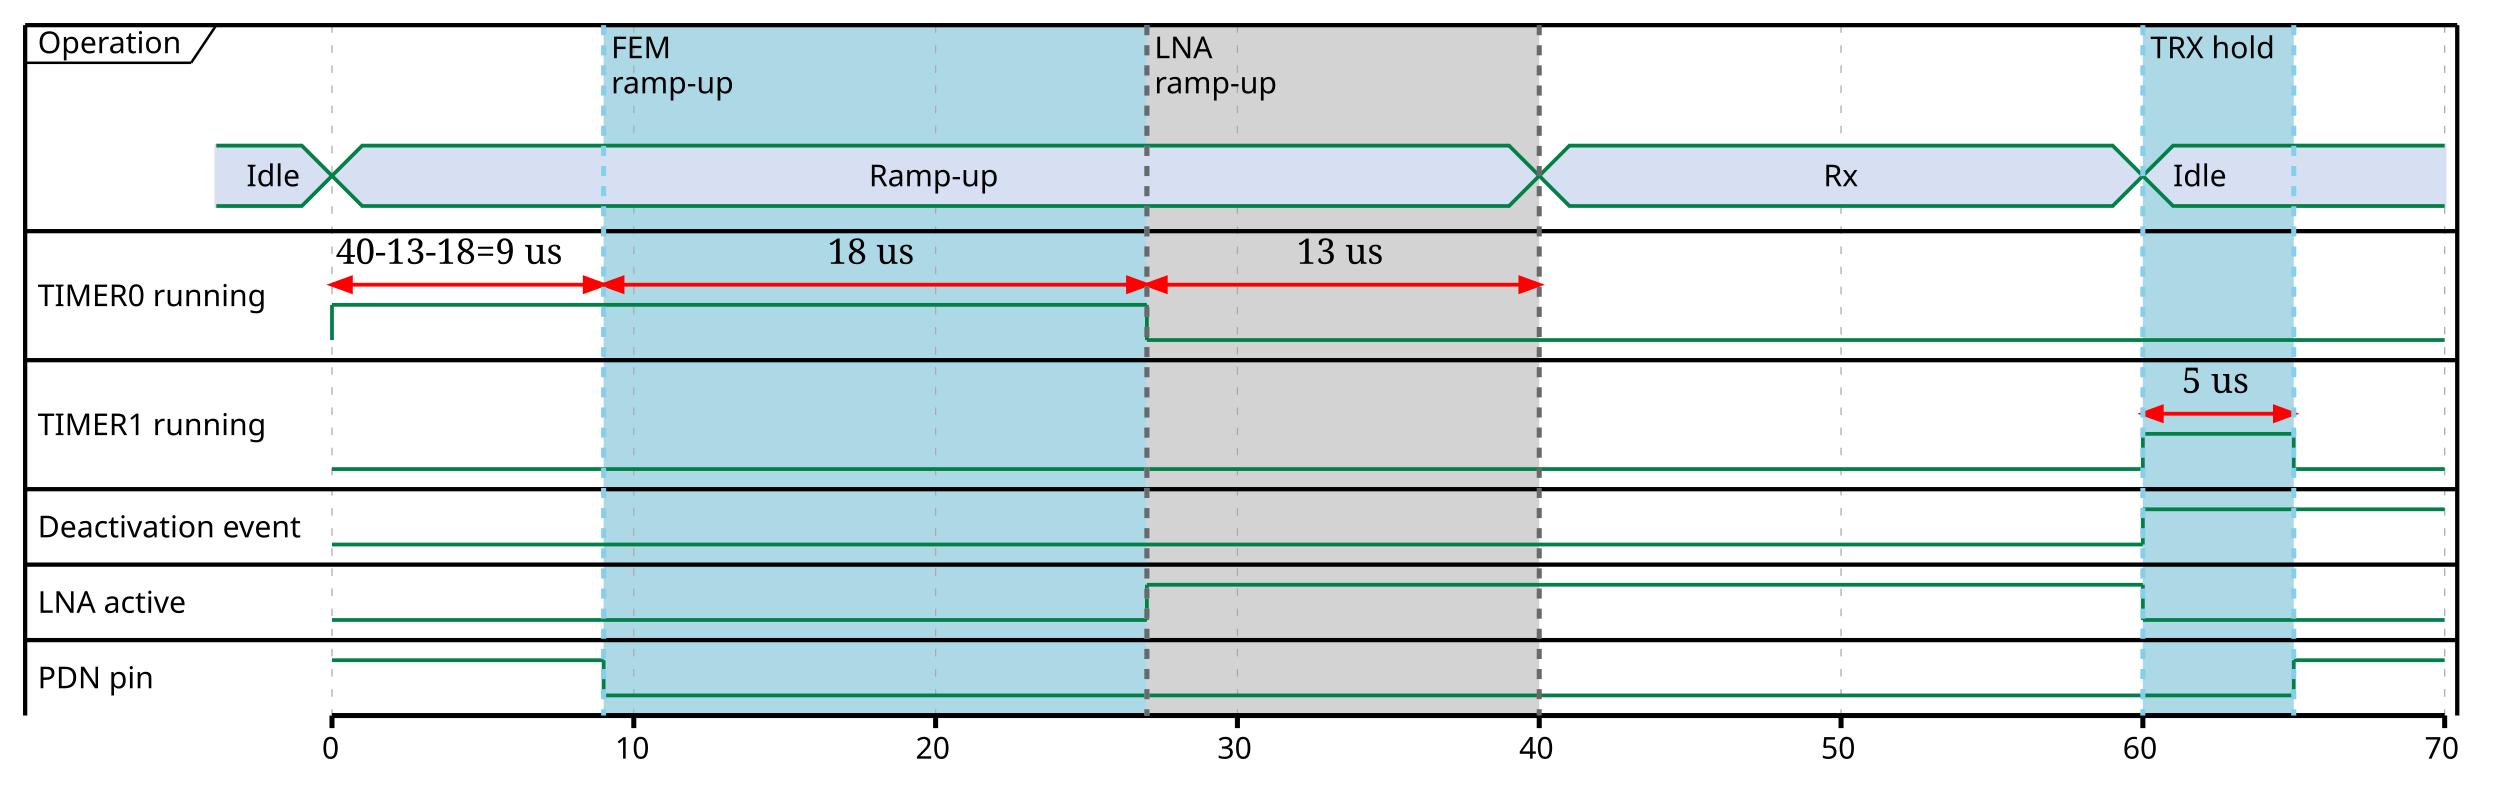
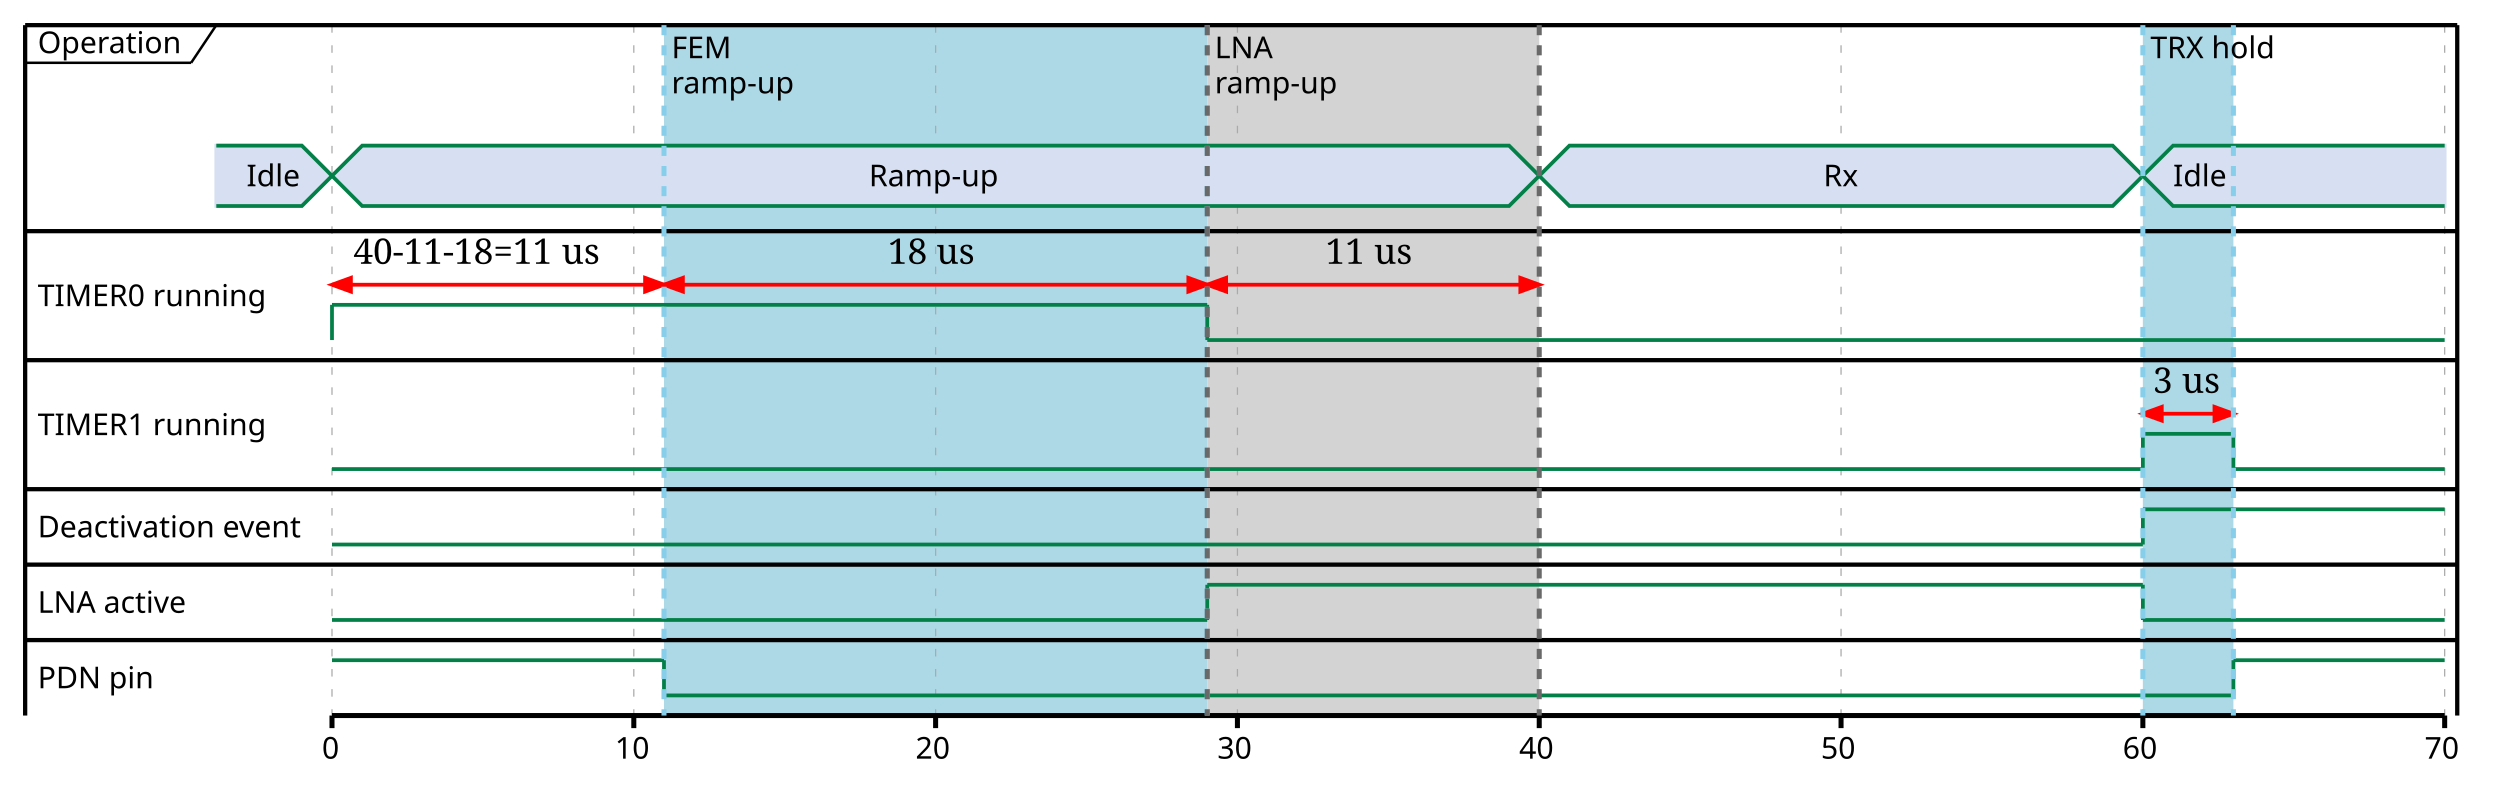
<svg xmlns="http://www.w3.org/2000/svg" contentScriptType="application/ecmascript" contentStyleType="text/css" height="315px" preserveAspectRatio="none" style="width:994px;height:315px;" version="1.1" viewBox="0 0 994 315" width="994px" zoomAndPan="magnify">
  <defs />
  <g>
-     <line style="stroke: #000000; stroke-width: 1.7;" x1="10" x2="10" y1="10" y2="284.5" />
-     <line style="stroke: #000000; stroke-width: 1.7;" x1="977" x2="977" y1="10" y2="284.5" />
-     <rect fill="#ADD8E6" height="274.5" style="stroke: none; stroke-width: 1.0;" width="216" x="240" y="10" />
-     <rect fill="#D3D3D3" height="274.5" style="stroke: none; stroke-width: 1.0;" width="156" x="456" y="10" />
-     <rect fill="#ADD8E6" height="274.5" style="stroke: none; stroke-width: 1.0;" width="60" x="852" y="10" />
-     <line style="stroke: #AAAAAA; stroke-width: 0.5; stroke-dasharray: 3.0,5.0;" x1="132" x2="132" y1="10" y2="284.5" />
-     <line style="stroke: #AAAAAA; stroke-width: 0.5; stroke-dasharray: 3.0,5.0;" x1="252" x2="252" y1="10" y2="284.5" />
-     <line style="stroke: #AAAAAA; stroke-width: 0.5; stroke-dasharray: 3.0,5.0;" x1="372" x2="372" y1="10" y2="284.5" />
-     <line style="stroke: #AAAAAA; stroke-width: 0.5; stroke-dasharray: 3.0,5.0;" x1="492" x2="492" y1="10" y2="284.5" />
-     <line style="stroke: #AAAAAA; stroke-width: 0.5; stroke-dasharray: 3.0,5.0;" x1="612" x2="612" y1="10" y2="284.5" />
-     <line style="stroke: #AAAAAA; stroke-width: 0.5; stroke-dasharray: 3.0,5.0;" x1="732" x2="732" y1="10" y2="284.5" />
-     <line style="stroke: #AAAAAA; stroke-width: 0.5; stroke-dasharray: 3.0,5.0;" x1="852" x2="852" y1="10" y2="284.5" />
-     <line style="stroke: #AAAAAA; stroke-width: 0.5; stroke-dasharray: 3.0,5.0;" x1="972" x2="972" y1="10" y2="284.5" />
-     <line style="stroke: #000000; stroke-width: 1.7;" x1="10" x2="977" y1="10" y2="10" />
-     <text fill="#000000" font-family="sans-serif" font-size="12" lengthAdjust="spacingAndGlyphs" textLength="60" x="15" y="21.139">Operation</text>
-     <line style="stroke: #000000; stroke-width: 1.0;" x1="10" x2="76" y1="24.969" y2="24.969" />
-     <line style="stroke: #000000; stroke-width: 1.0;" x1="76" x2="86" y1="24.969" y2="10" />
-     <polygon fill="#D7E0F2" points="86,57.906,120,57.906,132,69.906,120,81.906,86,81.906" style="stroke: #D7E0F2; stroke-width: 1.5;" />
-     <path d="M86,57.906 L120,57.906 L132,69.906 L120,81.906 L86,81.906 " fill="#D7E0F2" style="stroke: #038048; stroke-width: 1.5;" />
-     <text fill="#000000" font-family="sans-serif" font-size="12" lengthAdjust="spacingAndGlyphs" textLength="22" x="98" y="74.061">Idle</text>
-     <polygon fill="#D7E0F2" points="144,57.906,600,57.906,612,69.906,600,81.906,144,81.906,132,69.906" style="stroke: #038048; stroke-width: 1.5;" />
-     <polygon fill="#D7E0F2" points="624,57.906,840,57.906,852,69.906,840,81.906,624,81.906,612,69.906" style="stroke: #038048; stroke-width: 1.5;" />
-     <polygon fill="#D7E0F2" points="864,57.906,972,57.906,972,81.906,864,81.906,852,69.906" style="stroke: #D7E0F2; stroke-width: 1.5;" />
-     <path d="M972,57.906 L864,57.906 L852,69.906 L864,81.906 L972,81.906 " fill="#D7E0F2" style="stroke: #038048; stroke-width: 1.5;" />
-     <text fill="#000000" font-family="sans-serif" font-size="12" lengthAdjust="spacingAndGlyphs" textLength="53" x="345.5" y="74.061">Ramp-up</text>
-     <text fill="#000000" font-family="sans-serif" font-size="12" lengthAdjust="spacingAndGlyphs" textLength="14" x="725" y="74.061">Rx</text>
-     <text fill="#000000" font-family="sans-serif" font-size="12" lengthAdjust="spacingAndGlyphs" textLength="22" x="864" y="74.061">Idle</text>
-     <line style="stroke: #000000; stroke-width: 1.7;" x1="10" x2="977" y1="91.906" y2="91.906" />
-     <text fill="#000000" font-family="sans-serif" font-size="12" lengthAdjust="spacingAndGlyphs" textLength="90" x="15" y="121.709">TIMER0 running</text>
-     <line style="stroke: #038048; stroke-width: 1.5;" x1="132" x2="132" y1="135.203" y2="135.203" />
-     <line style="stroke: #038048; stroke-width: 1.5;" x1="132" x2="132" y1="121.203" y2="135.203" />
-     <line style="stroke: #038048; stroke-width: 1.5;" x1="132" x2="456" y1="121.203" y2="121.203" />
-     <line style="stroke: #038048; stroke-width: 1.5;" x1="456" x2="456" y1="121.203" y2="135.203" />
-     <line style="stroke: #038048; stroke-width: 1.5;" x1="456" x2="972" y1="135.203" y2="135.203" />
-     <line style="stroke: #FF0000; stroke-width: 1.5;" x1="132" x2="240" y1="113.203" y2="113.203" />
-     <polygon fill="#FF0000" points="139.518,110.467,139.518,115.939,132,113.203" style="stroke: #FF0000; stroke-width: 1.5;" />
-     <polygon fill="#FF0000" points="232.482,115.939,232.482,110.467,240,113.203" style="stroke: #FF0000; stroke-width: 1.5;" />
-     <text fill="#000000" font-family="Serif" font-size="14" lengthAdjust="spacingAndGlyphs" textLength="105" x="133.5" y="104.901">40-13-18=9 us</text>
-     <line style="stroke: #FF0000; stroke-width: 1.5;" x1="240" x2="456" y1="113.203" y2="113.203" />
-     <polygon fill="#FF0000" points="247.518,110.467,247.518,115.939,240,113.203" style="stroke: #FF0000; stroke-width: 1.5;" />
-     <polygon fill="#FF0000" points="448.483,115.939,448.483,110.467,456,113.203" style="stroke: #FF0000; stroke-width: 1.5;" />
-     <text fill="#000000" font-family="Serif" font-size="14" lengthAdjust="spacingAndGlyphs" textLength="38" x="329" y="104.901">18 us</text>
-     <line style="stroke: #FF0000; stroke-width: 1.5;" x1="456" x2="612" y1="113.203" y2="113.203" />
-     <polygon fill="#FF0000" points="463.517,110.467,463.517,115.939,456,113.203" style="stroke: #FF0000; stroke-width: 1.5;" />
-     <polygon fill="#FF0000" points="604.482,115.939,604.482,110.467,612,113.203" style="stroke: #FF0000; stroke-width: 1.5;" />
-     <text fill="#000000" font-family="Serif" font-size="14" lengthAdjust="spacingAndGlyphs" textLength="37" x="515.5" y="104.901">13 us</text>
-     <line style="stroke: #000000; stroke-width: 1.7;" x1="10" x2="977" y1="143.203" y2="143.203" />
-     <text fill="#000000" font-family="sans-serif" font-size="12" lengthAdjust="spacingAndGlyphs" textLength="89" x="15" y="173.006">TIMER1 running</text>
-     <line style="stroke: #038048; stroke-width: 1.5;" x1="132" x2="852" y1="186.5" y2="186.5" />
-     <line style="stroke: #038048; stroke-width: 1.5;" x1="852" x2="852" y1="172.5" y2="186.5" />
-     <line style="stroke: #038048; stroke-width: 1.5;" x1="852" x2="912" y1="172.5" y2="172.5" />
-     <line style="stroke: #038048; stroke-width: 1.5;" x1="912" x2="912" y1="172.5" y2="186.5" />
-     <line style="stroke: #038048; stroke-width: 1.5;" x1="912" x2="972" y1="186.5" y2="186.5" />
-     <line style="stroke: #FF0000; stroke-width: 1.5;" x1="852" x2="912" y1="164.5" y2="164.5" />
-     <polygon fill="#FF0000" points="859.518,161.764,859.518,167.236,852,164.5" style="stroke: #FF0000; stroke-width: 1.5;" />
-     <polygon fill="#FF0000" points="904.482,167.236,904.482,161.764,912,164.5" style="stroke: #FF0000; stroke-width: 1.5;" />
-     <text fill="#000000" font-family="Serif" font-size="14" lengthAdjust="spacingAndGlyphs" textLength="29" x="867.5" y="156.198">5 us</text>
-     <line style="stroke: #000000; stroke-width: 1.7;" x1="10" x2="977" y1="194.5" y2="194.5" />
-     <text fill="#000000" font-family="sans-serif" font-size="12" lengthAdjust="spacingAndGlyphs" textLength="112" x="15" y="213.654">Deactivation event</text>
-     <line style="stroke: #038048; stroke-width: 1.5;" x1="132" x2="852" y1="216.5" y2="216.5" />
-     <line style="stroke: #038048; stroke-width: 1.5;" x1="852" x2="852" y1="202.5" y2="216.5" />
-     <line style="stroke: #038048; stroke-width: 1.5;" x1="852" x2="972" y1="202.5" y2="202.5" />
-     <line style="stroke: #000000; stroke-width: 1.7;" x1="10" x2="977" y1="224.5" y2="224.5" />
-     <text fill="#000000" font-family="sans-serif" font-size="12" lengthAdjust="spacingAndGlyphs" textLength="62" x="15" y="243.654">LNA active</text>
-     <line style="stroke: #038048; stroke-width: 1.5;" x1="132" x2="456" y1="246.5" y2="246.5" />
-     <line style="stroke: #038048; stroke-width: 1.5;" x1="456" x2="456" y1="232.5" y2="246.5" />
-     <line style="stroke: #038048; stroke-width: 1.5;" x1="456" x2="852" y1="232.5" y2="232.5" />
-     <line style="stroke: #038048; stroke-width: 1.5;" x1="852" x2="852" y1="232.5" y2="246.5" />
-     <line style="stroke: #038048; stroke-width: 1.5;" x1="852" x2="972" y1="246.5" y2="246.5" />
-     <line style="stroke: #000000; stroke-width: 1.7;" x1="10" x2="977" y1="254.5" y2="254.5" />
-     <text fill="#000000" font-family="sans-serif" font-size="12" lengthAdjust="spacingAndGlyphs" textLength="45" x="15" y="273.654">PDN pin</text>
-     <line style="stroke: #038048; stroke-width: 1.5;" x1="132" x2="240" y1="262.5" y2="262.5" />
-     <line style="stroke: #038048; stroke-width: 1.5;" x1="240" x2="240" y1="262.5" y2="276.5" />
-     <line style="stroke: #038048; stroke-width: 1.5;" x1="240" x2="912" y1="276.5" y2="276.5" />
-     <line style="stroke: #038048; stroke-width: 1.5;" x1="912" x2="912" y1="262.5" y2="276.5" />
-     <line style="stroke: #038048; stroke-width: 1.5;" x1="912" x2="972" y1="262.5" y2="262.5" />
-     <line style="stroke: #000000; stroke-width: 2.0;" x1="132" x2="132" y1="284.5" y2="289.5" />
-     <line style="stroke: #000000; stroke-width: 2.0;" x1="252" x2="252" y1="284.5" y2="289.5" />
-     <line style="stroke: #000000; stroke-width: 2.0;" x1="372" x2="372" y1="284.5" y2="289.5" />
-     <line style="stroke: #000000; stroke-width: 2.0;" x1="492" x2="492" y1="284.5" y2="289.5" />
-     <line style="stroke: #000000; stroke-width: 2.0;" x1="612" x2="612" y1="284.5" y2="289.5" />
-     <line style="stroke: #000000; stroke-width: 2.0;" x1="732" x2="732" y1="284.5" y2="289.5" />
-     <line style="stroke: #000000; stroke-width: 2.0;" x1="852" x2="852" y1="284.5" y2="289.5" />
-     <line style="stroke: #000000; stroke-width: 2.0;" x1="972" x2="972" y1="284.5" y2="289.5" />
-     <line style="stroke: #000000; stroke-width: 2.0;" x1="132" x2="972" y1="284.5" y2="284.5" />
-     <text fill="#000000" font-family="sans-serif" font-size="12" lengthAdjust="spacingAndGlyphs" textLength="8" x="128" y="301.639">0</text>
-     <text fill="#000000" font-family="sans-serif" font-size="12" lengthAdjust="spacingAndGlyphs" textLength="15" x="244.5" y="301.639">10</text>
-     <text fill="#000000" font-family="sans-serif" font-size="12" lengthAdjust="spacingAndGlyphs" textLength="16" x="364" y="301.639">20</text>
-     <text fill="#000000" font-family="sans-serif" font-size="12" lengthAdjust="spacingAndGlyphs" textLength="16" x="484" y="301.639">30</text>
-     <text fill="#000000" font-family="sans-serif" font-size="12" lengthAdjust="spacingAndGlyphs" textLength="16" x="604" y="301.639">40</text>
-     <text fill="#000000" font-family="sans-serif" font-size="12" lengthAdjust="spacingAndGlyphs" textLength="16" x="724" y="301.639">50</text>
-     <text fill="#000000" font-family="sans-serif" font-size="12" lengthAdjust="spacingAndGlyphs" textLength="16" x="844" y="301.639">60</text>
-     <text fill="#000000" font-family="sans-serif" font-size="12" lengthAdjust="spacingAndGlyphs" textLength="16" x="964" y="301.639">70</text>
-     <line style="stroke: #87CEEB; stroke-width: 2.0; stroke-dasharray: 4.0,4.0;" x1="240" x2="240" y1="10" y2="284.5" />
-     <line style="stroke: #87CEEB; stroke-width: 2.0; stroke-dasharray: 4.0,4.0;" x1="456" x2="456" y1="10" y2="284.5" />
-     <text fill="#000000" font-family="sans-serif" font-size="12" lengthAdjust="spacingAndGlyphs" textLength="24" x="243" y="23.139">FEM</text>
-     <text fill="#000000" font-family="sans-serif" font-size="12" lengthAdjust="spacingAndGlyphs" textLength="51" x="243" y="37.107">ramp-up</text>
-     <line style="stroke: #696969; stroke-width: 2.0; stroke-dasharray: 4.0,4.0;" x1="456" x2="456" y1="10" y2="284.5" />
-     <line style="stroke: #696969; stroke-width: 2.0; stroke-dasharray: 4.0,4.0;" x1="612" x2="612" y1="10" y2="284.5" />
-     <text fill="#000000" font-family="sans-serif" font-size="12" lengthAdjust="spacingAndGlyphs" textLength="22" x="459" y="23.139">LNA</text>
-     <text fill="#000000" font-family="sans-serif" font-size="12" lengthAdjust="spacingAndGlyphs" textLength="51" x="459" y="37.107">ramp-up</text>
-     <line style="stroke: #87CEEB; stroke-width: 2.0; stroke-dasharray: 4.0,4.0;" x1="852" x2="852" y1="10" y2="284.5" />
-     <line style="stroke: #87CEEB; stroke-width: 2.0; stroke-dasharray: 4.0,4.0;" x1="912" x2="912" y1="10" y2="284.5" />
-     <text fill="#000000" font-family="sans-serif" font-size="12" lengthAdjust="spacingAndGlyphs" textLength="52" x="855" y="23.139">TRX hold</text>
+     <line style="stroke:#000000;stroke-width:1.7;" x1="10" x2="10" y1="10" y2="284.5" />
+     <line style="stroke:#000000;stroke-width:1.7;" x1="977" x2="977" y1="10" y2="284.5" />
+     <rect fill="#ADD8E6" height="274.5" style="stroke:none;stroke-width:1.0;" width="216" x="264" y="10" />
+     <rect fill="#D3D3D3" height="274.5" style="stroke:none;stroke-width:1.0;" width="132" x="480" y="10" />
+     <rect fill="#ADD8E6" height="274.5" style="stroke:none;stroke-width:1.0;" width="36" x="852" y="10" />
+     <line style="stroke:#AAAAAA;stroke-width:0.5;stroke-dasharray:3.0,5.0;" x1="132" x2="132" y1="10" y2="284.5" />
+     <line style="stroke:#AAAAAA;stroke-width:0.5;stroke-dasharray:3.0,5.0;" x1="252" x2="252" y1="10" y2="284.5" />
+     <line style="stroke:#AAAAAA;stroke-width:0.5;stroke-dasharray:3.0,5.0;" x1="372" x2="372" y1="10" y2="284.5" />
+     <line style="stroke:#AAAAAA;stroke-width:0.5;stroke-dasharray:3.0,5.0;" x1="492" x2="492" y1="10" y2="284.5" />
+     <line style="stroke:#AAAAAA;stroke-width:0.5;stroke-dasharray:3.0,5.0;" x1="612" x2="612" y1="10" y2="284.5" />
+     <line style="stroke:#AAAAAA;stroke-width:0.5;stroke-dasharray:3.0,5.0;" x1="732" x2="732" y1="10" y2="284.5" />
+     <line style="stroke:#AAAAAA;stroke-width:0.5;stroke-dasharray:3.0,5.0;" x1="852" x2="852" y1="10" y2="284.5" />
+     <line style="stroke:#AAAAAA;stroke-width:0.5;stroke-dasharray:3.0,5.0;" x1="972" x2="972" y1="10" y2="284.5" />
+     <line style="stroke:#000000;stroke-width:1.7;" x1="10" x2="977" y1="10" y2="10" />
+     <text fill="#000000" font-family="sans-serif" font-size="12" lengthAdjust="spacing" textLength="60" x="15" y="21.139">Operation</text>
+     <line style="stroke:#000000;stroke-width:1.0;" x1="10" x2="76" y1="24.969" y2="24.969" />
+     <line style="stroke:#000000;stroke-width:1.0;" x1="76" x2="86" y1="24.969" y2="10" />
+     <polygon fill="#D7E0F2" points="86,57.906,120,57.906,132,69.906,120,81.906,86,81.906" style="stroke:#D7E0F2;stroke-width:1.5;" />
+     <path d="M86,57.906 L120,57.906 L132,69.906 L120,81.906 L86,81.906 " fill="#D7E0F2" style="stroke:#038048;stroke-width:1.5;" />
+     <text fill="#000000" font-family="sans-serif" font-size="12" lengthAdjust="spacing" textLength="22" x="98" y="74.061">Idle</text>
+     <polygon fill="#D7E0F2" points="144,57.906,600,57.906,612,69.906,600,81.906,144,81.906,132,69.906" style="stroke:#038048;stroke-width:1.5;" />
+     <polygon fill="#D7E0F2" points="624,57.906,840,57.906,852,69.906,840,81.906,624,81.906,612,69.906" style="stroke:#038048;stroke-width:1.5;" />
+     <polygon fill="#D7E0F2" points="864,57.906,972,57.906,972,81.906,864,81.906,852,69.906" style="stroke:#D7E0F2;stroke-width:1.5;" />
+     <path d="M972,57.906 L864,57.906 L852,69.906 L864,81.906 L972,81.906 " fill="#D7E0F2" style="stroke:#038048;stroke-width:1.5;" />
+     <text fill="#000000" font-family="sans-serif" font-size="12" lengthAdjust="spacing" textLength="53" x="345.5" y="74.061">Ramp-up</text>
+     <text fill="#000000" font-family="sans-serif" font-size="12" lengthAdjust="spacing" textLength="14" x="725" y="74.061">Rx</text>
+     <text fill="#000000" font-family="sans-serif" font-size="12" lengthAdjust="spacing" textLength="22" x="864" y="74.061">Idle</text>
+     <line style="stroke:#000000;stroke-width:1.7;" x1="10" x2="977" y1="91.906" y2="91.906" />
+     <text fill="#000000" font-family="sans-serif" font-size="12" lengthAdjust="spacing" textLength="90" x="15" y="121.709">TIMER0 running</text>
+     <line style="stroke:#038048;stroke-width:1.5;" x1="132" x2="132" y1="135.203" y2="135.203" />
+     <line style="stroke:#038048;stroke-width:1.5;" x1="132" x2="132" y1="121.203" y2="135.203" />
+     <line style="stroke:#038048;stroke-width:1.5;" x1="132" x2="480" y1="121.203" y2="121.203" />
+     <line style="stroke:#038048;stroke-width:1.5;" x1="480" x2="480" y1="121.203" y2="135.203" />
+     <line style="stroke:#038048;stroke-width:1.5;" x1="480" x2="972" y1="135.203" y2="135.203" />
+     <line style="stroke:#FF0000;stroke-width:1.5;" x1="132" x2="264" y1="113.203" y2="113.203" />
+     <polygon fill="#FF0000" points="139.518,110.467,139.518,115.939,132,113.203" style="stroke:#FF0000;stroke-width:1.5;" />
+     <polygon fill="#FF0000" points="256.483,115.939,256.483,110.467,264,113.203" style="stroke:#FF0000;stroke-width:1.5;" />
+     <text fill="#000000" font-family="Serif" font-size="14" lengthAdjust="spacing" textLength="115" x="140.5" y="104.901">40-11-18=11 us</text>
+     <line style="stroke:#FF0000;stroke-width:1.5;" x1="264" x2="480" y1="113.203" y2="113.203" />
+     <polygon fill="#FF0000" points="271.517,110.467,271.517,115.939,264,113.203" style="stroke:#FF0000;stroke-width:1.5;" />
+     <polygon fill="#FF0000" points="472.483,115.939,472.483,110.467,480,113.203" style="stroke:#FF0000;stroke-width:1.5;" />
+     <text fill="#000000" font-family="Serif" font-size="14" lengthAdjust="spacing" textLength="38" x="353" y="104.901">18 us</text>
+     <line style="stroke:#FF0000;stroke-width:1.5;" x1="480" x2="612" y1="113.203" y2="113.203" />
+     <polygon fill="#FF0000" points="487.517,110.467,487.517,115.939,480,113.203" style="stroke:#FF0000;stroke-width:1.5;" />
+     <polygon fill="#FF0000" points="604.482,115.939,604.482,110.467,612,113.203" style="stroke:#FF0000;stroke-width:1.5;" />
+     <text fill="#000000" font-family="Serif" font-size="14" lengthAdjust="spacing" textLength="38" x="527" y="104.901">11 us</text>
+     <line style="stroke:#000000;stroke-width:1.7;" x1="10" x2="977" y1="143.203" y2="143.203" />
+     <text fill="#000000" font-family="sans-serif" font-size="12" lengthAdjust="spacing" textLength="89" x="15" y="173.006">TIMER1 running</text>
+     <line style="stroke:#038048;stroke-width:1.5;" x1="132" x2="852" y1="186.5" y2="186.5" />
+     <line style="stroke:#038048;stroke-width:1.5;" x1="852" x2="852" y1="172.5" y2="186.5" />
+     <line style="stroke:#038048;stroke-width:1.5;" x1="852" x2="888" y1="172.5" y2="172.5" />
+     <line style="stroke:#038048;stroke-width:1.5;" x1="888" x2="888" y1="172.5" y2="186.5" />
+     <line style="stroke:#038048;stroke-width:1.5;" x1="888" x2="972" y1="186.5" y2="186.5" />
+     <line style="stroke:#FF0000;stroke-width:1.5;" x1="852" x2="888" y1="164.5" y2="164.5" />
+     <polygon fill="#FF0000" points="859.518,161.764,859.518,167.236,852,164.5" style="stroke:#FF0000;stroke-width:1.5;" />
+     <polygon fill="#FF0000" points="880.482,167.236,880.482,161.764,888,164.5" style="stroke:#FF0000;stroke-width:1.5;" />
+     <text fill="#000000" font-family="Serif" font-size="14" lengthAdjust="spacing" textLength="28" x="856" y="156.198">3 us</text>
+     <line style="stroke:#000000;stroke-width:1.7;" x1="10" x2="977" y1="194.5" y2="194.5" />
+     <text fill="#000000" font-family="sans-serif" font-size="12" lengthAdjust="spacing" textLength="112" x="15" y="213.654">Deactivation event</text>
+     <line style="stroke:#038048;stroke-width:1.5;" x1="132" x2="852" y1="216.5" y2="216.5" />
+     <line style="stroke:#038048;stroke-width:1.5;" x1="852" x2="852" y1="202.5" y2="216.5" />
+     <line style="stroke:#038048;stroke-width:1.5;" x1="852" x2="972" y1="202.5" y2="202.5" />
+     <line style="stroke:#000000;stroke-width:1.7;" x1="10" x2="977" y1="224.5" y2="224.5" />
+     <text fill="#000000" font-family="sans-serif" font-size="12" lengthAdjust="spacing" textLength="62" x="15" y="243.654">LNA active</text>
+     <line style="stroke:#038048;stroke-width:1.5;" x1="132" x2="480" y1="246.5" y2="246.5" />
+     <line style="stroke:#038048;stroke-width:1.5;" x1="480" x2="480" y1="232.5" y2="246.5" />
+     <line style="stroke:#038048;stroke-width:1.5;" x1="480" x2="852" y1="232.5" y2="232.5" />
+     <line style="stroke:#038048;stroke-width:1.5;" x1="852" x2="852" y1="232.5" y2="246.5" />
+     <line style="stroke:#038048;stroke-width:1.5;" x1="852" x2="972" y1="246.5" y2="246.5" />
+     <line style="stroke:#000000;stroke-width:1.7;" x1="10" x2="977" y1="254.5" y2="254.5" />
+     <text fill="#000000" font-family="sans-serif" font-size="12" lengthAdjust="spacing" textLength="45" x="15" y="273.654">PDN pin</text>
+     <line style="stroke:#038048;stroke-width:1.5;" x1="132" x2="264" y1="262.5" y2="262.5" />
+     <line style="stroke:#038048;stroke-width:1.5;" x1="264" x2="264" y1="262.5" y2="276.5" />
+     <line style="stroke:#038048;stroke-width:1.5;" x1="264" x2="888" y1="276.5" y2="276.5" />
+     <line style="stroke:#038048;stroke-width:1.5;" x1="888" x2="888" y1="262.5" y2="276.5" />
+     <line style="stroke:#038048;stroke-width:1.5;" x1="888" x2="972" y1="262.5" y2="262.5" />
+     <line style="stroke:#000000;stroke-width:2.0;" x1="132" x2="132" y1="284.5" y2="289.5" />
+     <line style="stroke:#000000;stroke-width:2.0;" x1="252" x2="252" y1="284.5" y2="289.5" />
+     <line style="stroke:#000000;stroke-width:2.0;" x1="372" x2="372" y1="284.5" y2="289.5" />
+     <line style="stroke:#000000;stroke-width:2.0;" x1="492" x2="492" y1="284.5" y2="289.5" />
+     <line style="stroke:#000000;stroke-width:2.0;" x1="612" x2="612" y1="284.5" y2="289.5" />
+     <line style="stroke:#000000;stroke-width:2.0;" x1="732" x2="732" y1="284.5" y2="289.5" />
+     <line style="stroke:#000000;stroke-width:2.0;" x1="852" x2="852" y1="284.5" y2="289.5" />
+     <line style="stroke:#000000;stroke-width:2.0;" x1="972" x2="972" y1="284.5" y2="289.5" />
+     <line style="stroke:#000000;stroke-width:2.0;" x1="132" x2="972" y1="284.5" y2="284.5" />
+     <text fill="#000000" font-family="sans-serif" font-size="12" lengthAdjust="spacing" textLength="8" x="128" y="301.639">0</text>
+     <text fill="#000000" font-family="sans-serif" font-size="12" lengthAdjust="spacing" textLength="15" x="244.5" y="301.639">10</text>
+     <text fill="#000000" font-family="sans-serif" font-size="12" lengthAdjust="spacing" textLength="16" x="364" y="301.639">20</text>
+     <text fill="#000000" font-family="sans-serif" font-size="12" lengthAdjust="spacing" textLength="16" x="484" y="301.639">30</text>
+     <text fill="#000000" font-family="sans-serif" font-size="12" lengthAdjust="spacing" textLength="16" x="604" y="301.639">40</text>
+     <text fill="#000000" font-family="sans-serif" font-size="12" lengthAdjust="spacing" textLength="16" x="724" y="301.639">50</text>
+     <text fill="#000000" font-family="sans-serif" font-size="12" lengthAdjust="spacing" textLength="16" x="844" y="301.639">60</text>
+     <text fill="#000000" font-family="sans-serif" font-size="12" lengthAdjust="spacing" textLength="16" x="964" y="301.639">70</text>
+     <line style="stroke:#87CEEB;stroke-width:2.0;stroke-dasharray:4.0,4.0;" x1="264" x2="264" y1="10" y2="284.5" />
+     <line style="stroke:#87CEEB;stroke-width:2.0;stroke-dasharray:4.0,4.0;" x1="480" x2="480" y1="10" y2="284.5" />
+     <text fill="#000000" font-family="sans-serif" font-size="12" lengthAdjust="spacing" textLength="24" x="267" y="23.139">FEM</text>
+     <text fill="#000000" font-family="sans-serif" font-size="12" lengthAdjust="spacing" textLength="51" x="267" y="37.107">ramp-up</text>
+     <line style="stroke:#696969;stroke-width:2.0;stroke-dasharray:4.0,4.0;" x1="480" x2="480" y1="10" y2="284.5" />
+     <line style="stroke:#696969;stroke-width:2.0;stroke-dasharray:4.0,4.0;" x1="612" x2="612" y1="10" y2="284.5" />
+     <text fill="#000000" font-family="sans-serif" font-size="12" lengthAdjust="spacing" textLength="22" x="483" y="23.139">LNA</text>
+     <text fill="#000000" font-family="sans-serif" font-size="12" lengthAdjust="spacing" textLength="51" x="483" y="37.107">ramp-up</text>
+     <line style="stroke:#87CEEB;stroke-width:2.0;stroke-dasharray:4.0,4.0;" x1="852" x2="852" y1="10" y2="284.5" />
+     <line style="stroke:#87CEEB;stroke-width:2.0;stroke-dasharray:4.0,4.0;" x1="888" x2="888" y1="10" y2="284.5" />
+     <text fill="#000000" font-family="sans-serif" font-size="12" lengthAdjust="spacing" textLength="52" x="855" y="23.139">TRX hold</text>
  </g>
</svg>
